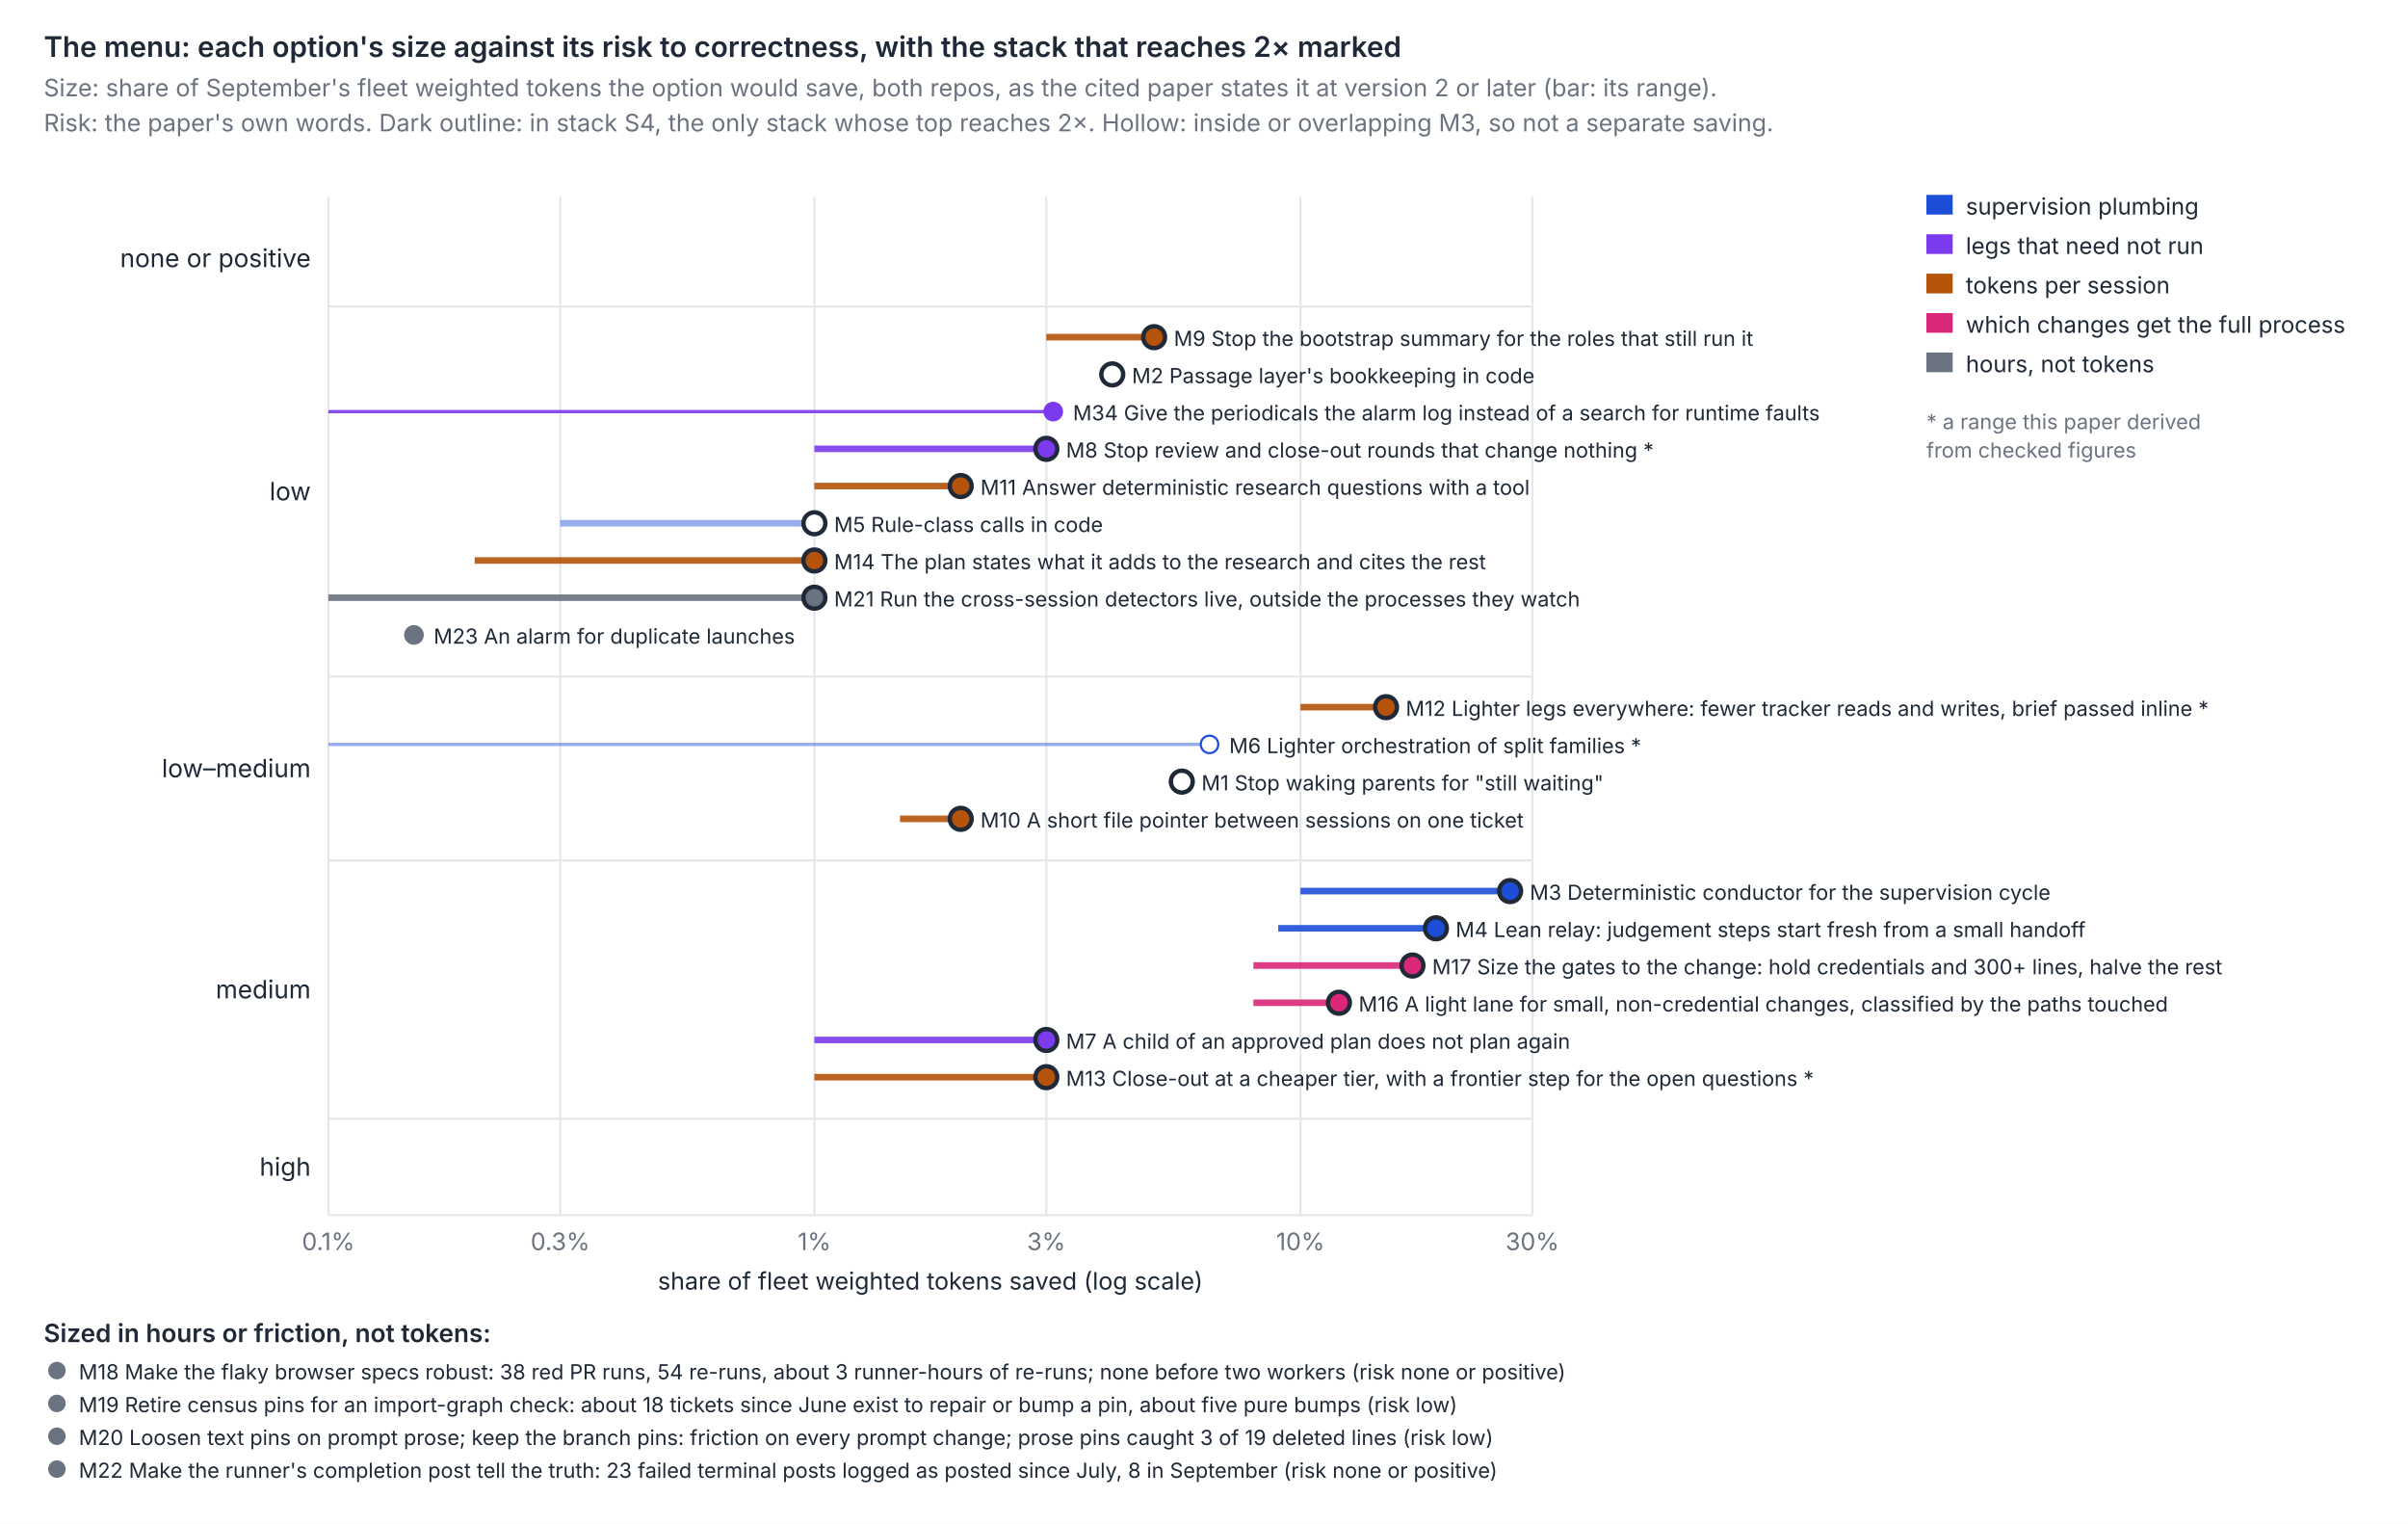
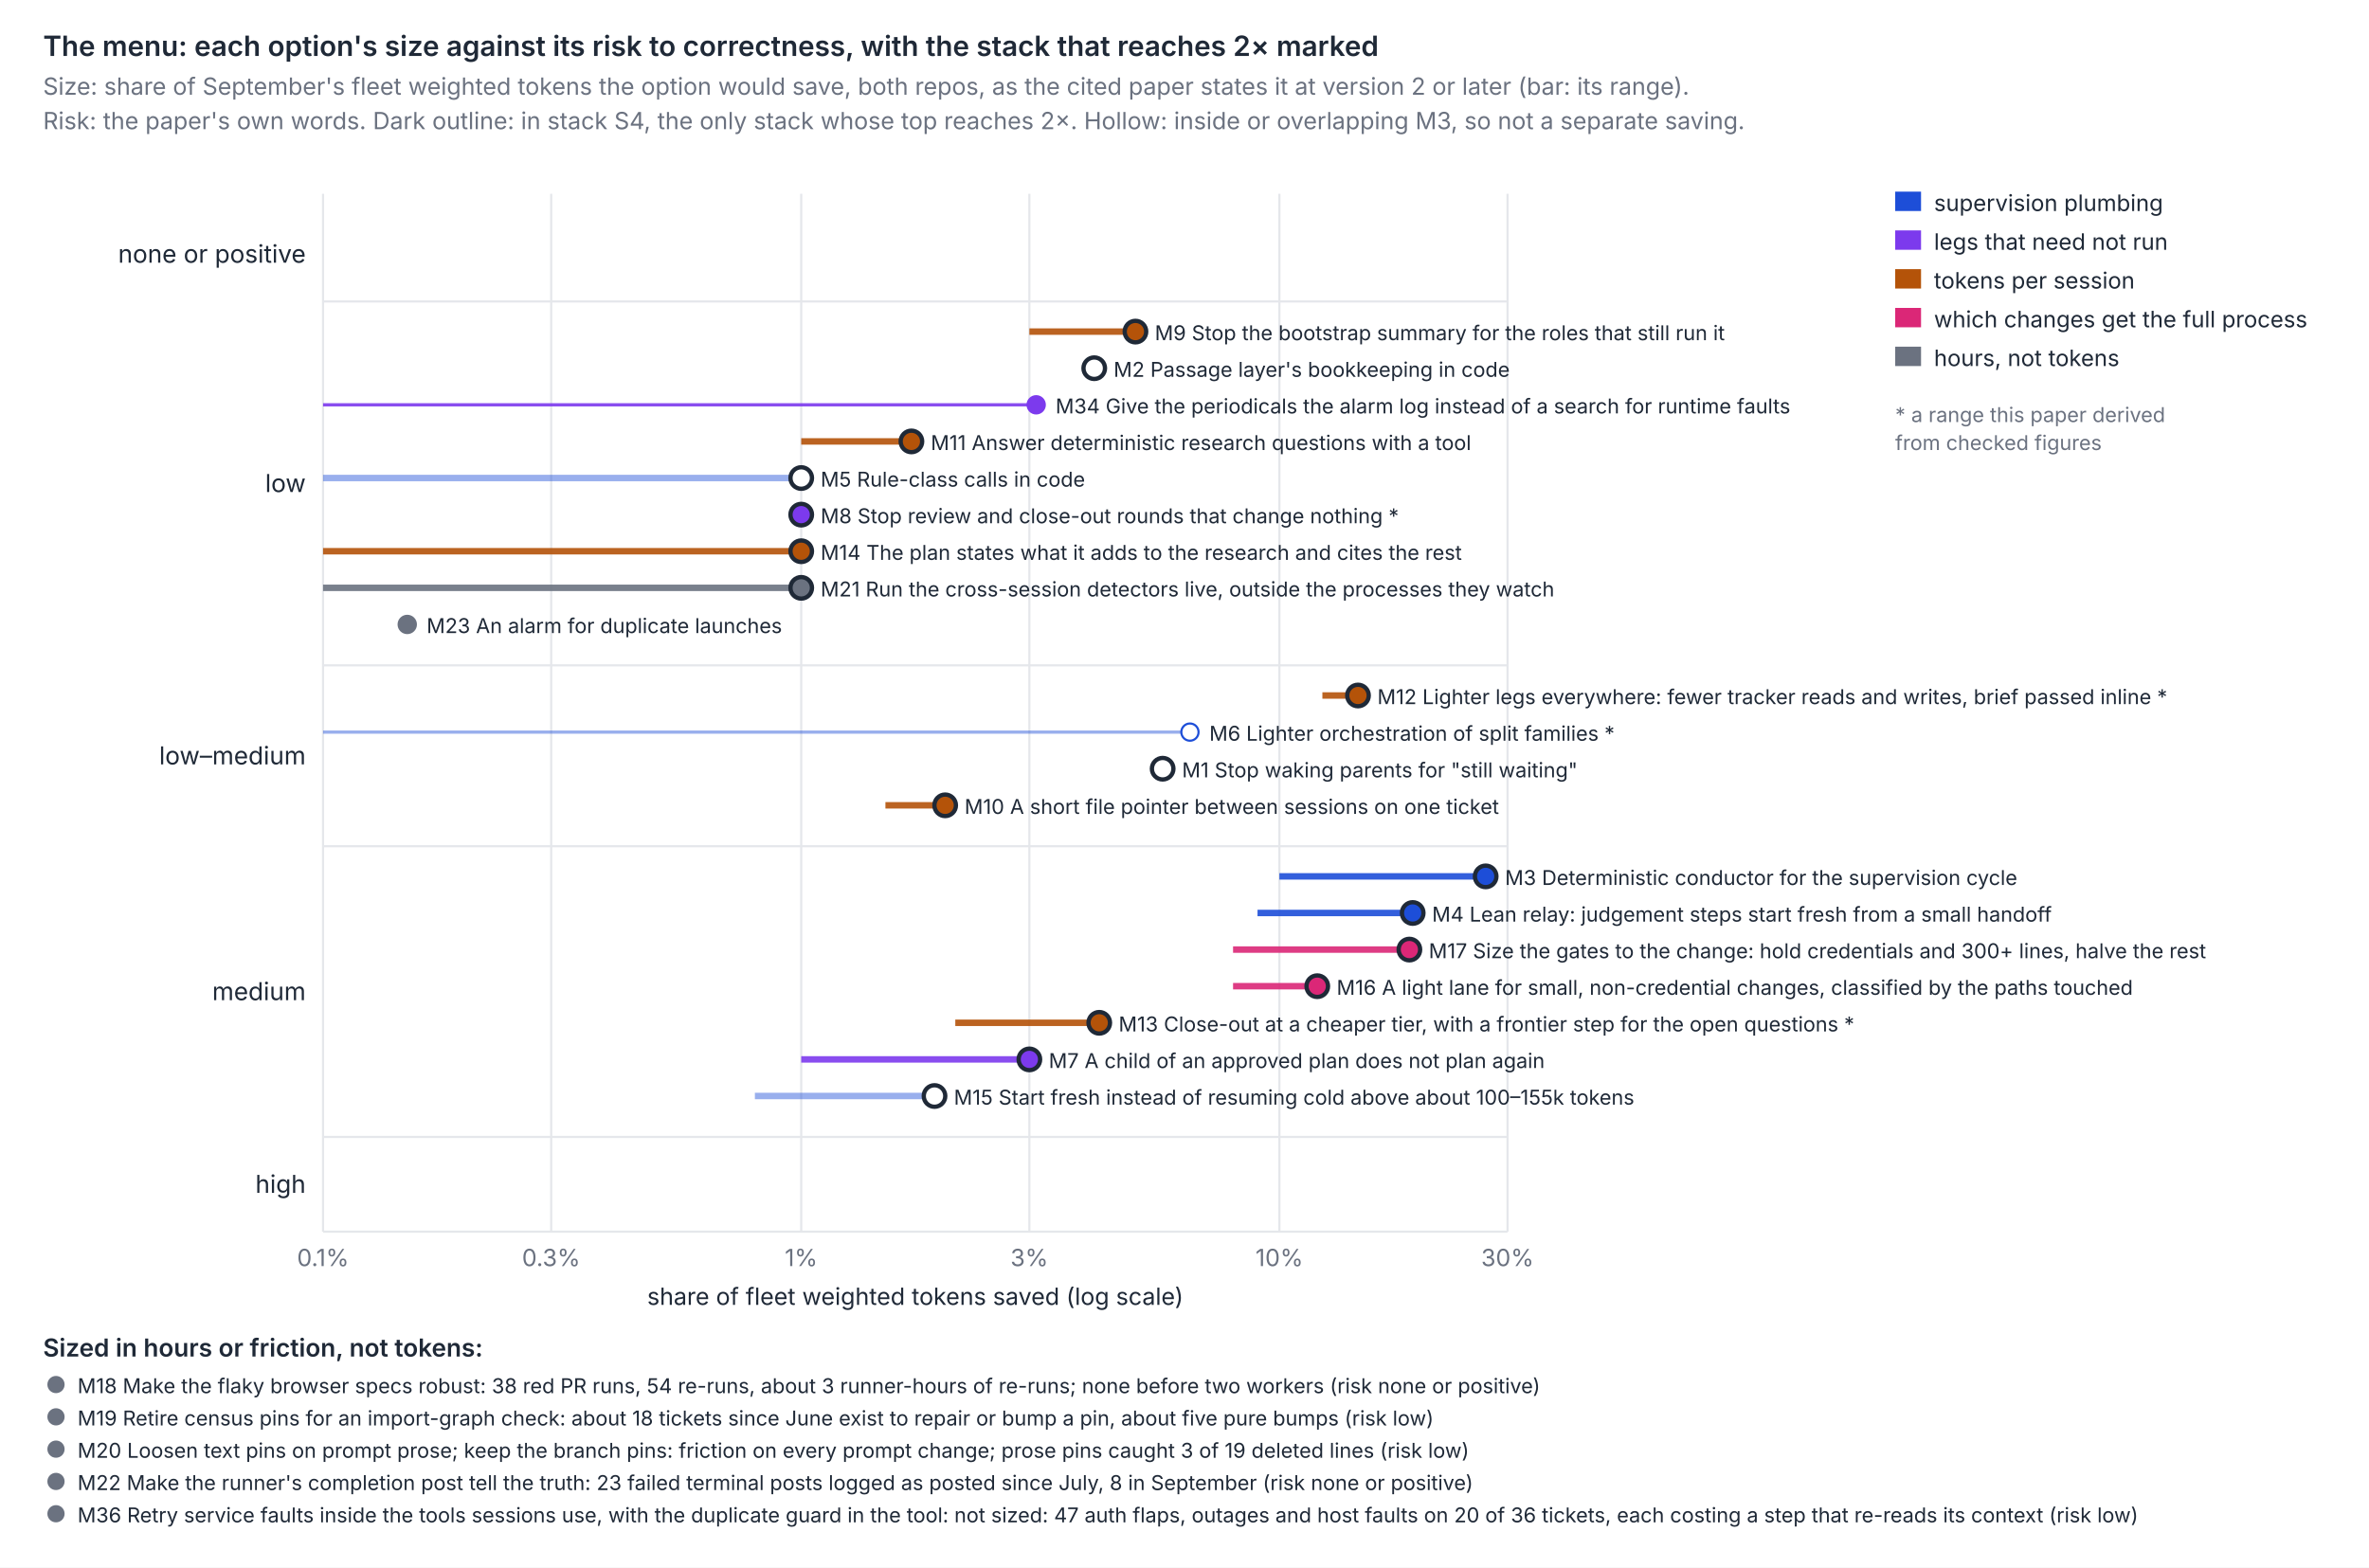
- <svg xmlns="http://www.w3.org/2000/svg" viewBox="0 0 1100 696" font-family="Inter, system-ui, sans-serif">
-   <rect width="1100" height="696" fill="#fff" />
+ <svg xmlns="http://www.w3.org/2000/svg" viewBox="0 0 1100 728" font-family="Inter, system-ui, sans-serif">
+   <rect width="1100" height="728" fill="#fff" />
  <text x="20" y="26" font-size="13" fill="#1f2937" font-weight="600">The menu: each option's size against its risk to correctness, with the stack that reaches 2× marked</text>
  <text x="20" y="44" font-size="11" fill="#6b7280">Size: share of September's fleet weighted tokens the option would save, both repos, as the cited paper states it at version 2 or later (bar: its range).</text>
  <text x="20" y="60" font-size="11" fill="#6b7280">Risk: the paper's own words. Dark outline: in stack S4, the only stack whose top reaches 2×. Hollow: inside or overlapping M3, so not a separate saving.</text>
-   <line x1="150" x2="150" y1="90" y2="555" stroke="#e5e7eb" />
-   <text x="150" y="571" font-size="11" fill="#6b7280" text-anchor="middle">0.1%</text>
-   <line x1="255.936" x2="255.936" y1="90" y2="555" stroke="#e5e7eb" />
-   <text x="255.936" y="571" font-size="11" fill="#6b7280" text-anchor="middle">0.3%</text>
-   <line x1="372.032" x2="372.032" y1="90" y2="555" stroke="#e5e7eb" />
-   <text x="372.032" y="571" font-size="11" fill="#6b7280" text-anchor="middle">1%</text>
-   <line x1="477.968" x2="477.968" y1="90" y2="555" stroke="#e5e7eb" />
-   <text x="477.968" y="571" font-size="11" fill="#6b7280" text-anchor="middle">3%</text>
-   <line x1="594.064" x2="594.064" y1="90" y2="555" stroke="#e5e7eb" />
-   <text x="594.064" y="571" font-size="11" fill="#6b7280" text-anchor="middle">10%</text>
-   <line x1="700" x2="700" y1="90" y2="555" stroke="#e5e7eb" />
-   <text x="700" y="571" font-size="11" fill="#6b7280" text-anchor="middle">30%</text>
-   <text x="425" y="589" font-size="11" fill="#1f2937" text-anchor="middle">share of fleet weighted tokens saved (log scale)</text>
+   <line x1="150" x2="150" y1="90" y2="572" stroke="#e5e7eb" />
+   <text x="150" y="588" font-size="11" fill="#6b7280" text-anchor="middle">0.1%</text>
+   <line x1="255.936" x2="255.936" y1="90" y2="572" stroke="#e5e7eb" />
+   <text x="255.936" y="588" font-size="11" fill="#6b7280" text-anchor="middle">0.3%</text>
+   <line x1="372.032" x2="372.032" y1="90" y2="572" stroke="#e5e7eb" />
+   <text x="372.032" y="588" font-size="11" fill="#6b7280" text-anchor="middle">1%</text>
+   <line x1="477.968" x2="477.968" y1="90" y2="572" stroke="#e5e7eb" />
+   <text x="477.968" y="588" font-size="11" fill="#6b7280" text-anchor="middle">3%</text>
+   <line x1="594.064" x2="594.064" y1="90" y2="572" stroke="#e5e7eb" />
+   <text x="594.064" y="588" font-size="11" fill="#6b7280" text-anchor="middle">10%</text>
+   <line x1="700" x2="700" y1="90" y2="572" stroke="#e5e7eb" />
+   <text x="700" y="588" font-size="11" fill="#6b7280" text-anchor="middle">30%</text>
+   <text x="425" y="606" font-size="11" fill="#1f2937" text-anchor="middle">share of fleet weighted tokens saved (log scale)</text>
  <line x1="150" x2="700" y1="140" y2="140" stroke="#e5e7eb" />
  <text x="142" y="122" font-size="11.5" fill="#1f2937" text-anchor="end">none or positive</text>
  <line x1="150" x2="700" y1="309" y2="309" stroke="#e5e7eb" />
  <text x="142" y="228.5" font-size="11.5" fill="#1f2937" text-anchor="end">low</text>
  <line x1="150" x2="700" y1="393" y2="393" stroke="#e5e7eb" />
  <text x="142" y="355" font-size="11.5" fill="#1f2937" text-anchor="end">low–medium</text>
-   <line x1="150" x2="700" y1="511" y2="511" stroke="#e5e7eb" />
-   <text x="142" y="456" font-size="11.5" fill="#1f2937" text-anchor="end">medium</text>
-   <line x1="150" x2="700" y1="555" y2="555" stroke="#e5e7eb" />
-   <text x="142" y="537" font-size="11.5" fill="#1f2937" text-anchor="end">high</text>
+   <line x1="150" x2="700" y1="528" y2="528" stroke="#e5e7eb" />
+   <text x="142" y="464.5" font-size="11.5" fill="#1f2937" text-anchor="end">medium</text>
+   <line x1="150" x2="700" y1="572" y2="572" stroke="#e5e7eb" />
+   <text x="142" y="554" font-size="11.5" fill="#1f2937" text-anchor="end">high</text>
  <line x1="477.968" x2="527.226" y1="154" y2="154" stroke="#b45309" stroke-width="3" stroke-opacity="0.9" />
  <circle cx="527.226" cy="154" r="5" fill="#b45309" stroke="#1f2937" stroke-width="2" />
  <text x="536.226" y="158" font-size="9.5" fill="#1f2937">M9 Stop the bootstrap summary for the roles that still run it</text>
  <circle cx="508.09" cy="171" r="5" fill="#fff" stroke="#1f2937" stroke-width="2" />
  <text x="517.09" y="175" font-size="9.5" fill="#1f2937">M2 Passage layer's bookkeeping in code</text>
  <line x1="150" x2="481.13" y1="188" y2="188" stroke="#7c3aed" stroke-width="1.5" stroke-opacity="0.9" />
  <circle cx="481.13" cy="188" r="4" fill="#7c3aed" stroke="#7c3aed" stroke-width="1" />
  <text x="490.13" y="192" font-size="9.5" fill="#1f2937">M34 Give the periodicals the alarm log instead of a search for runtime faults</text>
-   <line x1="372.032" x2="477.968" y1="205" y2="205" stroke="#7c3aed" stroke-width="3" stroke-opacity="0.9" />
-   <circle cx="477.968" cy="205" r="5" fill="#7c3aed" stroke="#1f2937" stroke-width="2" />
-   <text x="486.968" y="209" font-size="9.5" fill="#1f2937">M8 Stop review and close-out rounds that change nothing *</text>
-   <line x1="372.032" x2="438.87" y1="222" y2="222" stroke="#b45309" stroke-width="3" stroke-opacity="0.9" />
-   <circle cx="438.87" cy="222" r="5" fill="#b45309" stroke="#1f2937" stroke-width="2" />
-   <text x="447.87" y="226" font-size="9.5" fill="#1f2937">M11 Answer deterministic research questions with a tool</text>
-   <line x1="255.936" x2="372.032" y1="239" y2="239" stroke="#1d4ed8" stroke-width="3" stroke-opacity="0.45" />
-   <circle cx="372.032" cy="239" r="5" fill="#fff" stroke="#1f2937" stroke-width="2" />
-   <text x="381.032" y="243" font-size="9.5" fill="#1f2937">M5 Rule-class calls in code</text>
-   <line x1="216.838" x2="372.032" y1="256" y2="256" stroke="#b45309" stroke-width="3" stroke-opacity="0.9" />
+   <line x1="372.032" x2="423.199" y1="205" y2="205" stroke="#b45309" stroke-width="3" stroke-opacity="0.9" />
+   <circle cx="423.199" cy="205" r="5" fill="#b45309" stroke="#1f2937" stroke-width="2" />
+   <text x="432.199" y="209" font-size="9.5" fill="#1f2937">M11 Answer deterministic research questions with a tool</text>
+   <line x1="150" x2="372.032" y1="222" y2="222" stroke="#1d4ed8" stroke-width="3" stroke-opacity="0.45" />
+   <circle cx="372.032" cy="222" r="5" fill="#fff" stroke="#1f2937" stroke-width="2" />
+   <text x="381.032" y="226" font-size="9.5" fill="#1f2937">M5 Rule-class calls in code</text>
+   <circle cx="372.032" cy="239" r="5" fill="#7c3aed" stroke="#1f2937" stroke-width="2" />
+   <text x="381.032" y="243" font-size="9.5" fill="#1f2937">M8 Stop review and close-out rounds that change nothing *</text>
+   <line x1="150" x2="372.032" y1="256" y2="256" stroke="#b45309" stroke-width="3" stroke-opacity="0.9" />
  <circle cx="372.032" cy="256" r="5" fill="#b45309" stroke="#1f2937" stroke-width="2" />
  <text x="381.032" y="260" font-size="9.5" fill="#1f2937">M14 The plan states what it adds to the research and cites the rest</text>
  <line x1="150" x2="372.032" y1="273" y2="273" stroke="#6b7280" stroke-width="3" stroke-opacity="0.9" />
  <circle cx="372.032" cy="273" r="5" fill="#6b7280" stroke="#1f2937" stroke-width="2" />
  <text x="381.032" y="277" font-size="9.5" fill="#1f2937">M21 Run the cross-session detectors live, outside the processes they watch</text>
  <circle cx="189.098" cy="290" r="4" fill="#6b7280" stroke="#6b7280" stroke-width="1" />
  <text x="198.098" y="294" font-size="9.5" fill="#1f2937">M23 An alarm for duplicate launches</text>
-   <line x1="594.064" x2="633.162" y1="323" y2="323" stroke="#b45309" stroke-width="3" stroke-opacity="0.9" />
-   <circle cx="633.162" cy="323" r="5" fill="#b45309" stroke="#1f2937" stroke-width="2" />
-   <text x="642.162" y="327" font-size="9.5" fill="#1f2937">M12 Lighter legs everywhere: fewer tracker reads and writes, brief passed inline *</text>
+   <line x1="614.026" x2="630.555" y1="323" y2="323" stroke="#b45309" stroke-width="3" stroke-opacity="0.9" />
+   <circle cx="630.555" cy="323" r="5" fill="#b45309" stroke="#1f2937" stroke-width="2" />
+   <text x="639.555" y="327" font-size="9.5" fill="#1f2937">M12 Lighter legs everywhere: fewer tracker reads and writes, brief passed inline *</text>
  <line x1="150" x2="552.525" y1="340" y2="340" stroke="#1d4ed8" stroke-width="1.5" stroke-opacity="0.45" />
  <circle cx="552.525" cy="340" r="4" fill="#fff" stroke="#1d4ed8" stroke-width="1" />
  <text x="561.525" y="344" font-size="9.5" fill="#1f2937">M6 Lighter orchestration of split families *</text>
  <circle cx="539.86" cy="357" r="5" fill="#fff" stroke="#1f2937" stroke-width="2" />
  <text x="548.86" y="361" font-size="9.5" fill="#1f2937">M1 Stop waking parents for "still waiting"</text>
  <line x1="411.13" x2="438.87" y1="374" y2="374" stroke="#b45309" stroke-width="3" stroke-opacity="0.9" />
  <circle cx="438.87" cy="374" r="5" fill="#b45309" stroke="#1f2937" stroke-width="2" />
  <text x="447.87" y="378" font-size="9.5" fill="#1f2937">M10 A short file pointer between sessions on one ticket</text>
  <line x1="594.064" x2="689.84" y1="407" y2="407" stroke="#1d4ed8" stroke-width="3" stroke-opacity="0.9" />
  <circle cx="689.84" cy="407" r="5" fill="#1d4ed8" stroke="#1f2937" stroke-width="2" />
  <text x="698.84" y="411" font-size="9.5" fill="#1f2937">M3 Deterministic conductor for the supervision cycle</text>
  <line x1="583.904" x2="655.956" y1="424" y2="424" stroke="#1d4ed8" stroke-width="3" stroke-opacity="0.9" />
  <circle cx="655.956" cy="424" r="5" fill="#1d4ed8" stroke="#1f2937" stroke-width="2" />
  <text x="664.956" y="428" font-size="9.5" fill="#1f2937">M4 Lean relay: judgement steps start fresh from a small handoff</text>
-   <line x1="572.547" x2="645.231" y1="441" y2="441" stroke="#db2777" stroke-width="3" stroke-opacity="0.9" />
-   <circle cx="645.231" cy="441" r="5" fill="#db2777" stroke="#1f2937" stroke-width="2" />
-   <text x="654.231" y="445" font-size="9.5" fill="#1f2937">M17 Size the gates to the change: hold credentials and 300+ lines, halve the rest</text>
+   <line x1="572.547" x2="654.421" y1="441" y2="441" stroke="#db2777" stroke-width="3" stroke-opacity="0.9" />
+   <circle cx="654.421" cy="441" r="5" fill="#db2777" stroke="#1f2937" stroke-width="2" />
+   <text x="663.421" y="445" font-size="9.5" fill="#1f2937">M17 Size the gates to the change: hold credentials and 300+ lines, halve the rest</text>
  <line x1="572.547" x2="611.645" y1="458" y2="458" stroke="#db2777" stroke-width="3" stroke-opacity="0.9" />
  <circle cx="611.645" cy="458" r="5" fill="#db2777" stroke="#1f2937" stroke-width="2" />
  <text x="620.645" y="462" font-size="9.5" fill="#1f2937">M16 A light lane for small, non-credential changes, classified by the paths touched</text>
-   <line x1="372.032" x2="477.968" y1="475" y2="475" stroke="#7c3aed" stroke-width="3" stroke-opacity="0.9" />
-   <circle cx="477.968" cy="475" r="5" fill="#7c3aed" stroke="#1f2937" stroke-width="2" />
-   <text x="486.968" y="479" font-size="9.5" fill="#1f2937">M7 A child of an approved plan does not plan again</text>
-   <line x1="372.032" x2="477.968" y1="492" y2="492" stroke="#b45309" stroke-width="3" stroke-opacity="0.9" />
-   <circle cx="477.968" cy="492" r="5" fill="#b45309" stroke="#1f2937" stroke-width="2" />
-   <text x="486.968" y="496" font-size="9.5" fill="#1f2937">M13 Close-out at a cheaper tier, with a frontier step for the open questions *</text>
-   <text x="20" y="613" font-size="11.5" fill="#1f2937" font-weight="600">Sized in hours or friction, not tokens:</text>
-   <circle cx="26" cy="626" r="4" fill="#6b7280" />
-   <text x="36" y="630" font-size="9.5" fill="#1f2937">M18 Make the flaky browser specs robust: 38 red PR runs, 54 re-runs, about 3 runner-hours of re-runs; none before two workers (risk none or positive)</text>
-   <circle cx="26" cy="641" r="4" fill="#6b7280" />
-   <text x="36" y="645" font-size="9.5" fill="#1f2937">M19 Retire census pins for an import-graph check: about 18 tickets since June exist to repair or bump a pin, about five pure bumps (risk low)</text>
-   <circle cx="26" cy="656" r="4" fill="#6b7280" />
-   <text x="36" y="660" font-size="9.5" fill="#1f2937">M20 Loosen text pins on prompt prose; keep the branch pins: friction on every prompt change; prose pins caught 3 of 19 deleted lines (risk low)</text>
-   <circle cx="26" cy="671" r="4" fill="#6b7280" />
-   <text x="36" y="675" font-size="9.5" fill="#1f2937">M22 Make the runner's completion post tell the truth: 23 failed terminal posts logged as posted since July, 8 in September (risk none or positive)</text>
+   <line x1="443.575" x2="510.413" y1="475" y2="475" stroke="#b45309" stroke-width="3" stroke-opacity="0.9" />
+   <circle cx="510.413" cy="475" r="5" fill="#b45309" stroke="#1f2937" stroke-width="2" />
+   <text x="519.413" y="479" font-size="9.5" fill="#1f2937">M13 Close-out at a cheaper tier, with a frontier step for the open questions *</text>
+   <line x1="372.032" x2="477.968" y1="492" y2="492" stroke="#7c3aed" stroke-width="3" stroke-opacity="0.9" />
+   <circle cx="477.968" cy="492" r="5" fill="#7c3aed" stroke="#1f2937" stroke-width="2" />
+   <text x="486.968" y="496" font-size="9.5" fill="#1f2937">M7 A child of an approved plan does not plan again</text>
+   <line x1="350.515" x2="433.924" y1="509" y2="509" stroke="#1d4ed8" stroke-width="3" stroke-opacity="0.45" />
+   <circle cx="433.924" cy="509" r="5" fill="#fff" stroke="#1f2937" stroke-width="2" />
+   <text x="442.924" y="513" font-size="9.5" fill="#1f2937">M15 Start fresh instead of resuming cold above about 100–155k tokens</text>
+   <text x="20" y="630" font-size="11.5" fill="#1f2937" font-weight="600">Sized in hours or friction, not tokens:</text>
+   <circle cx="26" cy="643" r="4" fill="#6b7280" />
+   <text x="36" y="647" font-size="9.5" fill="#1f2937">M18 Make the flaky browser specs robust: 38 red PR runs, 54 re-runs, about 3 runner-hours of re-runs; none before two workers (risk none or positive)</text>
+   <circle cx="26" cy="658" r="4" fill="#6b7280" />
+   <text x="36" y="662" font-size="9.5" fill="#1f2937">M19 Retire census pins for an import-graph check: about 18 tickets since June exist to repair or bump a pin, about five pure bumps (risk low)</text>
+   <circle cx="26" cy="673" r="4" fill="#6b7280" />
+   <text x="36" y="677" font-size="9.5" fill="#1f2937">M20 Loosen text pins on prompt prose; keep the branch pins: friction on every prompt change; prose pins caught 3 of 19 deleted lines (risk low)</text>
+   <circle cx="26" cy="688" r="4" fill="#6b7280" />
+   <text x="36" y="692" font-size="9.5" fill="#1f2937">M22 Make the runner's completion post tell the truth: 23 failed terminal posts logged as posted since July, 8 in September (risk none or positive)</text>
+   <circle cx="26" cy="703" r="4" fill="#6b7280" />
+   <text x="36" y="707" font-size="9.5" fill="#1f2937">M36 Retry service faults inside the tools sessions use, with the duplicate guard in the tool: not sized: 47 auth flaps, outages and host faults on 20 of 36 tickets, each costing a step that re-reads its context (risk low)</text>
  <rect x="880" y="89" width="12" height="9" fill="#1d4ed8" />
  <text x="898" y="98" font-size="10.5" fill="#1f2937">supervision plumbing</text>
  <rect x="880" y="107" width="12" height="9" fill="#7c3aed" />
  <text x="898" y="116" font-size="10.5" fill="#1f2937">legs that need not run</text>
  <rect x="880" y="125" width="12" height="9" fill="#b45309" />
  <text x="898" y="134" font-size="10.5" fill="#1f2937">tokens per session</text>
  <rect x="880" y="143" width="12" height="9" fill="#db2777" />
  <text x="898" y="152" font-size="10.5" fill="#1f2937">which changes get the full process</text>
  <rect x="880" y="161" width="12" height="9" fill="#6b7280" />
  <text x="898" y="170" font-size="10.5" fill="#1f2937">hours, not tokens</text>
  <text x="880" y="196" font-size="9.5" fill="#6b7280">* a range this paper derived</text>
  <text x="880" y="209" font-size="9.5" fill="#6b7280">  from checked figures</text>
</svg>
